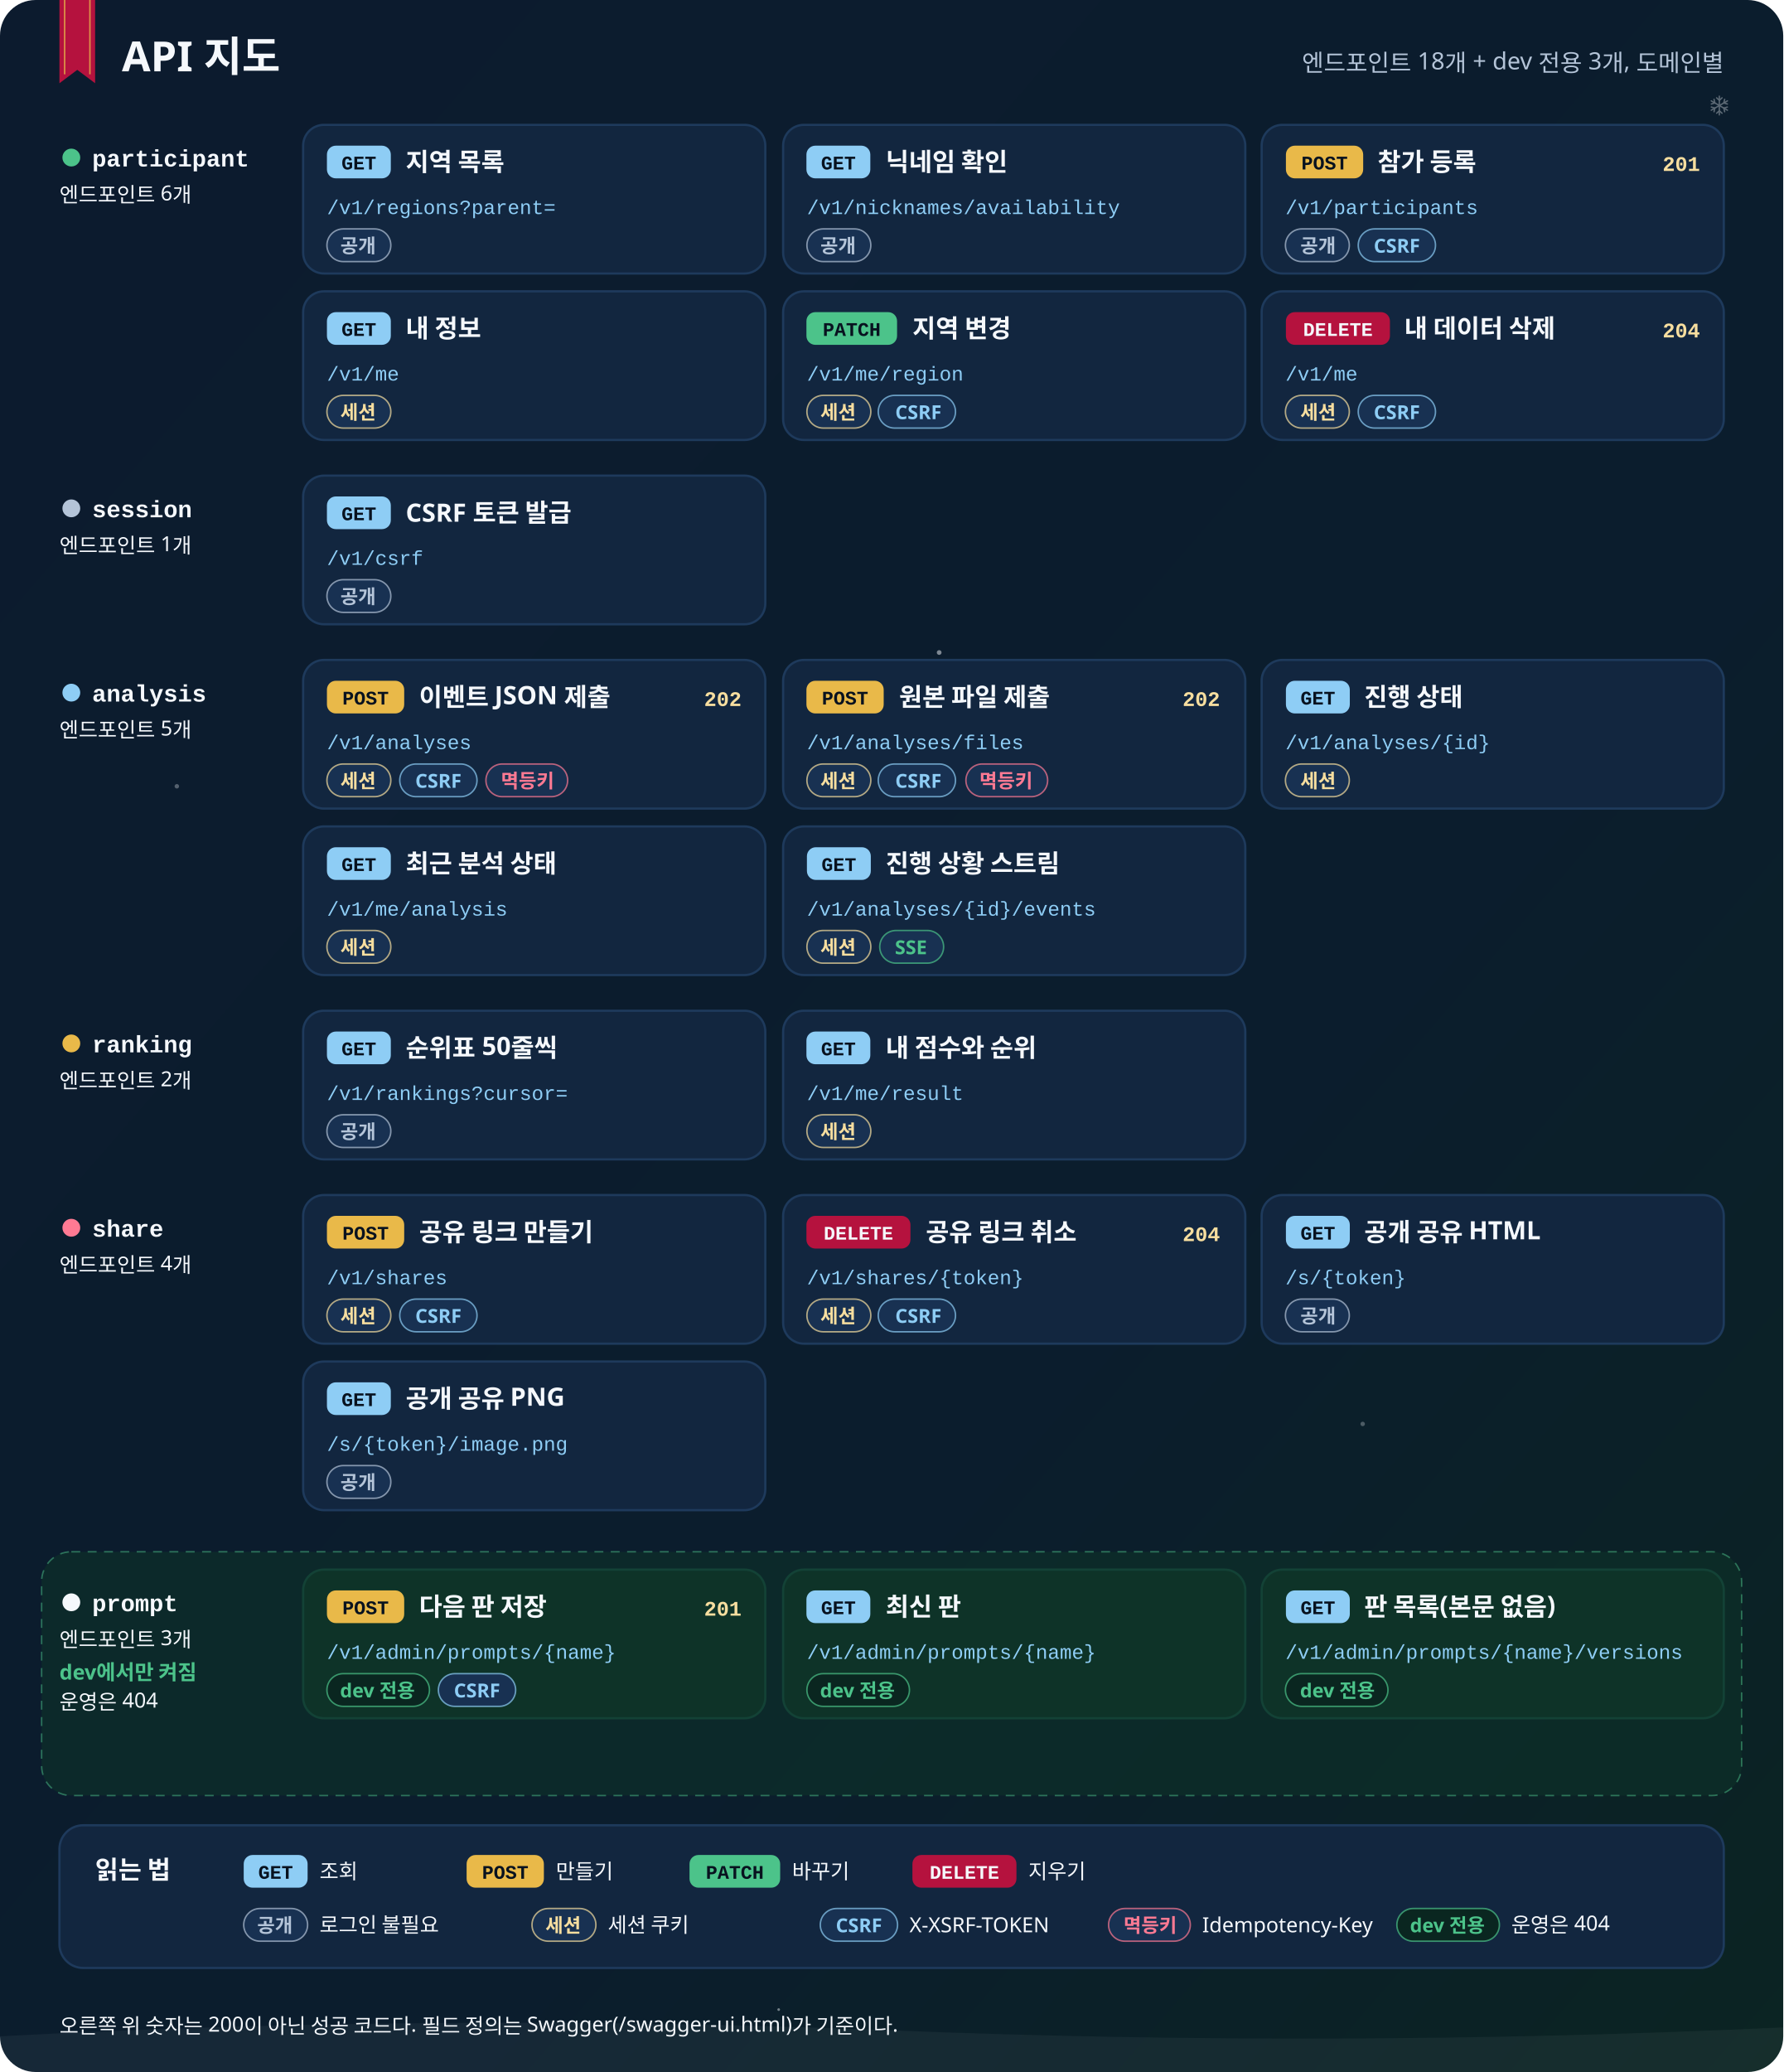
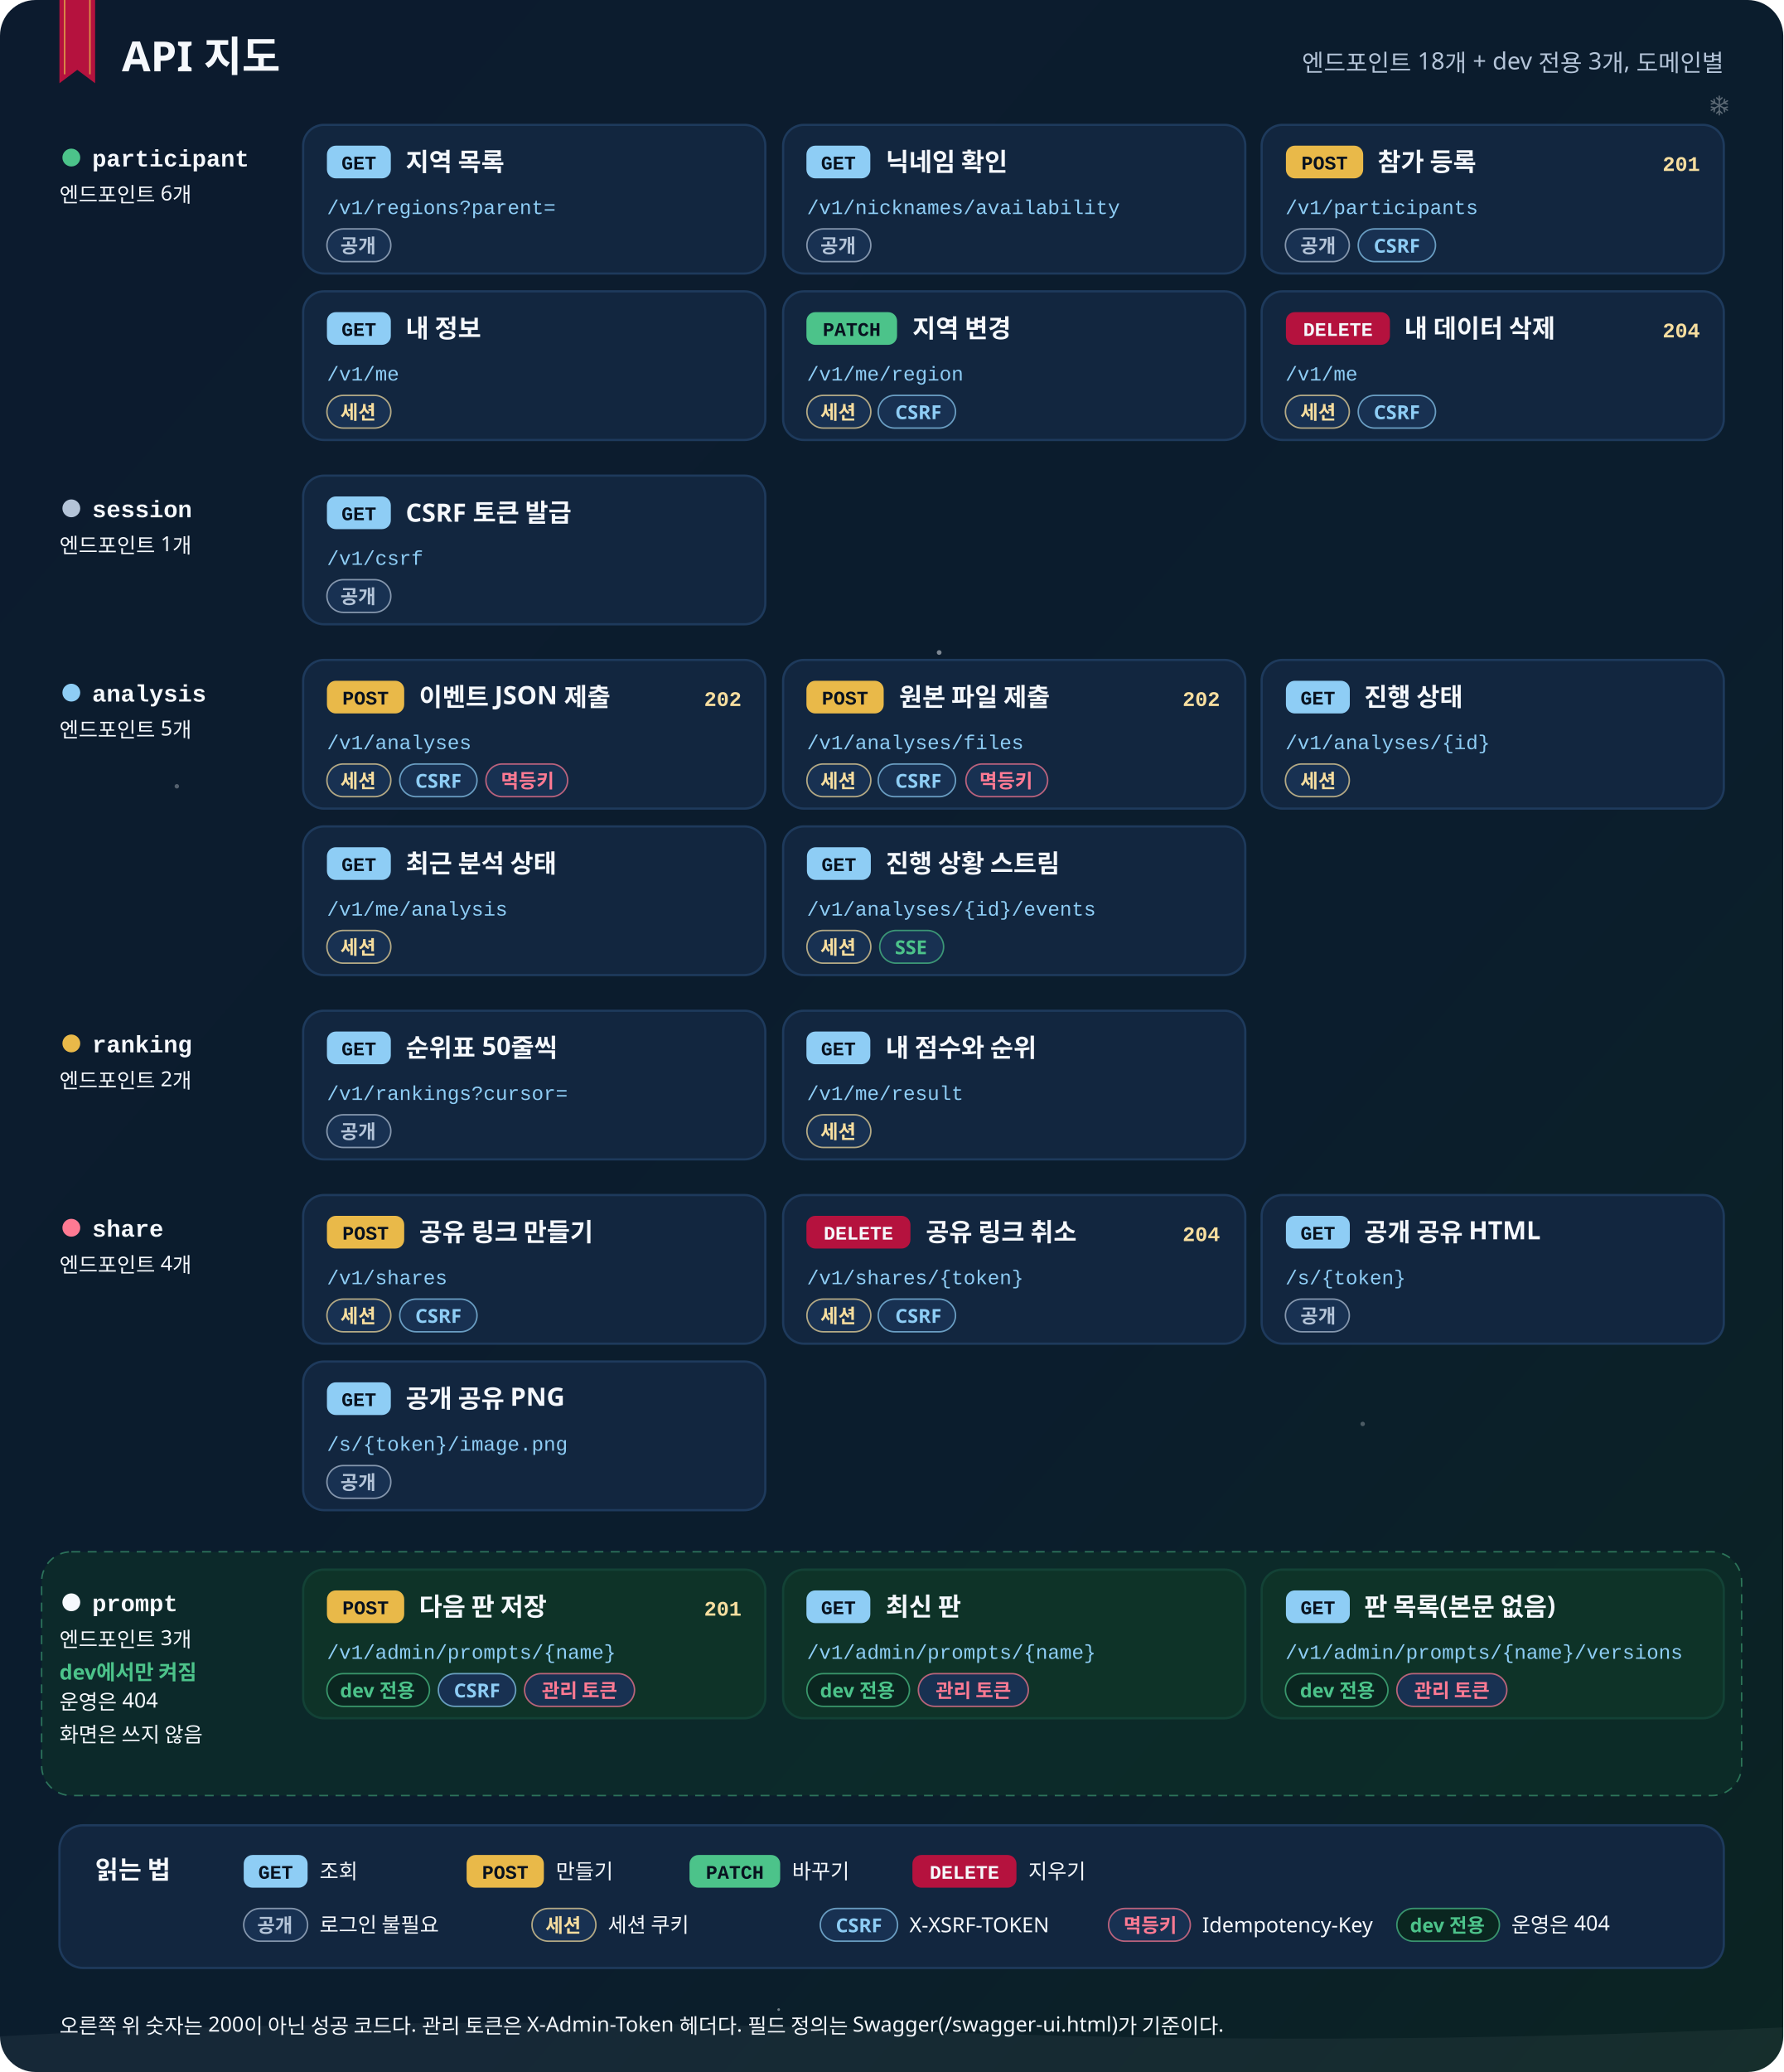
- <svg xmlns="http://www.w3.org/2000/svg" xmlns:xlink="http://www.w3.org/1999/xlink" viewBox="0 0 1200 1394" width="1200" height="1394" role="img" aria-label="API 지도: 엔드포인트 18개와 dev 전용 프롬프트 관리 3개를 도메인별 카드로 보여 준다. 카드마다 메서드, 하는 일, 경로, 성공 코드, 공개·세션·CSRF·멱등키 표시가 있다. 프롬프트 관리 API는 dev에서만 켜지고 운영은 404다">
+ <svg xmlns="http://www.w3.org/2000/svg" xmlns:xlink="http://www.w3.org/1999/xlink" viewBox="0 0 1200 1394" width="1200" height="1394" role="img" aria-label="API 지도: 엔드포인트 18개와 dev 전용 프롬프트 관리 3개를 도메인별 카드로 보여 준다. 카드마다 메서드, 하는 일, 경로, 성공 코드, 공개·세션·CSRF·멱등키 표시가 있다. 프롬프트 관리 API는 dev에서만 켜지고 X-Admin-Token 관리 토큰이 있어야 하며 운영은 404다. 화면은 이 API를 쓰지 않는다">
  <defs>
    <linearGradient id="bg" x1="0" y1="0" x2="1" y2="1">
      <stop offset="0" stop-color="#0C1B2E" />
      <stop offset="0.62" stop-color="#0B1D2D" />
      <stop offset="1" stop-color="#0B2422" />
    </linearGradient>
    <marker id="arr" viewBox="0 0 10 10" refX="9" refY="5" markerWidth="7" markerHeight="7" orient="auto">
      <path d="M0,0 L10,5 L0,10 z" fill="#B4C4D8" />
    </marker>
    <marker id="arrLater" viewBox="0 0 10 10" refX="9" refY="5" markerWidth="7" markerHeight="7" orient="auto">
      <path d="M0,0 L10,5 L0,10 z" fill="#8DA3BE" />
    </marker>
    <symbol id="flake" viewBox="-10 -10 20 20" overflow="visible">
      <g fill="none" stroke-width="1.3" stroke-linecap="round">
        <g transform="rotate(0)">
          <path d="M0,-9 V9" />
          <path d="M-2.6,-7.4 L0,-5 L2.6,-7.4" />
          <path d="M-2.6,7.4 L0,5 L2.6,7.4" />
        </g>
        <g transform="rotate(60)">
          <path d="M0,-9 V9" />
          <path d="M-2.6,-7.4 L0,-5 L2.6,-7.4" />
          <path d="M-2.6,7.4 L0,5 L2.6,7.4" />
        </g>
        <g transform="rotate(120)">
          <path d="M0,-9 V9" />
          <path d="M-2.6,-7.4 L0,-5 L2.6,-7.4" />
          <path d="M-2.6,7.4 L0,5 L2.6,7.4" />
        </g>
      </g>
    </symbol>
    <style>
      text { font-family: 'Pretendard', 'Apple SD Gothic Neo', 'Malgun Gothic', 'Noto Sans KR', 'Segoe UI', system-ui, sans-serif; }
      text:not([fill]) { fill: #F5F8FC; }
      .card { fill: #12263F; stroke: #1E3A5C; stroke-width: 1.5; }
      .inner { fill: #183152; stroke: #2B4A70; stroke-width: 1; }
      .ghost { fill: #0C1B2E; stroke: #8DA3BE; stroke-width: 1.5; stroke-dasharray: 6 5; }
      .dev { fill: #0E3328; stroke: #134236; stroke-width: 1.5; }
      .h { font-size: 17px; font-weight: 700; }
      .s { font-size: 14px; fill: #B4C4D8; }
      .code { font-family: ui-monospace, 'SF Mono', 'D2Coding', Consolas, 'Liberation Mono', monospace; font-size: 14px; fill: #8ECDF5; }
      .line { stroke: #B4C4D8; stroke-width: 2; fill: none; }
      .later { stroke: #8DA3BE; stroke-width: 2; fill: none; stroke-dasharray: 6 5; }
      
    </style>
  </defs>
  <rect width="1200" height="1394" rx="24" fill="url(#bg)" />
  <path d="M0,1370 Q300,1354 600,1366 T1200,1364 V1370 A24,24 0 0 1 1176,1394 H24 A24,24 0 0 1 0,1370 z" fill="#F5F8FC" opacity="0.05" />
  <g fill="#F5F8FC">
    <circle cx="654" cy="1095" r="1.8" opacity="0.32" />
    <circle cx="917" cy="958" r="1.5" opacity="0.28" />
    <circle cx="119" cy="529" r="1.5" opacity="0.31" />
    <circle cx="632" cy="439" r="1.6" opacity="0.49" />
    <circle cx="524" cy="1352" r="0.9" opacity="0.45" />
    <circle cx="1035" cy="216" r="1.5" opacity="0.39" />
  </g>
  <path d="M40,0 H64 V56 L52,47 L40,56 z" fill="#B5123E" />
  <path d="M43.5,0 V50 M60.5,0 V50" stroke="#E9B949" stroke-width="1" opacity="0.75" />
  <text x="82" y="48" font-size="28" font-weight="800">API 지도</text>
  <text x="1160" y="48" text-anchor="end" font-size="16" fill="#B4C4D8">엔드포인트 18개 + dev 전용 3개, 도메인별</text>
  <use href="#flake" xlink:href="#flake" x="1150" y="64" width="14" height="14" stroke="#F5F8FC" opacity="0.35" />
  <circle cx="48" cy="106" r="6" fill="#4CC38A" />
  <text x="62" y="112" style="font-family: ui-monospace, 'SF Mono', 'D2Coding', Consolas, 'Liberation Mono', monospace;" font-size="16" font-weight="700">participant</text>
  <text x="40" y="136" class="s">엔드포인트 6개</text>
  <rect class="card" x="204" y="84" width="311" height="100" rx="14" />
  <rect x="220.0" y="98" width="43" height="22" rx="6" fill="#8ECDF5" />
  <text x="241.5" y="114" text-anchor="middle" style="font-family: ui-monospace, 'SF Mono', 'D2Coding', Consolas, 'Liberation Mono', monospace;" font-size="13" font-weight="800" fill="#08121F">GET</text>
  <text x="273" y="115" class="h">지역 목록</text>
  <text x="220" y="144" style="font-family: ui-monospace, 'SF Mono', 'D2Coding', Consolas, 'Liberation Mono', monospace;" font-size="13.5" fill="#8ECDF5">/v1/regions?parent=</text>
  <rect x="220" y="154" width="43" height="22" rx="11" fill="#183152" stroke="#B4C4D8" stroke-opacity="0.7" />
  <text x="241" y="170" text-anchor="middle" font-size="13" font-weight="700" fill="#B4C4D8">공개</text>
  <rect class="card" x="527" y="84" width="311" height="100" rx="14" />
  <rect x="542.667" y="98" width="43" height="22" rx="6" fill="#8ECDF5" />
  <text x="564.167" y="114" text-anchor="middle" style="font-family: ui-monospace, 'SF Mono', 'D2Coding', Consolas, 'Liberation Mono', monospace;" font-size="13" font-weight="800" fill="#08121F">GET</text>
  <text x="596" y="115" class="h">닉네임 확인</text>
  <text x="543" y="144" style="font-family: ui-monospace, 'SF Mono', 'D2Coding', Consolas, 'Liberation Mono', monospace;" font-size="13.5" fill="#8ECDF5">/v1/nicknames/availability</text>
  <rect x="543" y="154" width="43" height="22" rx="11" fill="#183152" stroke="#B4C4D8" stroke-opacity="0.7" />
  <text x="564" y="170" text-anchor="middle" font-size="13" font-weight="700" fill="#B4C4D8">공개</text>
  <rect class="card" x="849" y="84" width="311" height="100" rx="14" />
  <rect x="865.333" y="98" width="52" height="22" rx="6" fill="#E9B949" />
  <text x="891.333" y="114" text-anchor="middle" style="font-family: ui-monospace, 'SF Mono', 'D2Coding', Consolas, 'Liberation Mono', monospace;" font-size="13" font-weight="800" fill="#08121F">POST</text>
  <text x="927" y="115" class="h">참가 등록</text>
  <text x="1144" y="115" text-anchor="end" style="font-family: ui-monospace, 'SF Mono', 'D2Coding', Consolas, 'Liberation Mono', monospace;" font-size="14" font-weight="700" fill="#F7DE9F">201</text>
  <text x="865" y="144" style="font-family: ui-monospace, 'SF Mono', 'D2Coding', Consolas, 'Liberation Mono', monospace;" font-size="13.5" fill="#8ECDF5">/v1/participants</text>
  <rect x="865" y="154" width="43" height="22" rx="11" fill="#183152" stroke="#B4C4D8" stroke-opacity="0.7" />
  <text x="887" y="170" text-anchor="middle" font-size="13" font-weight="700" fill="#B4C4D8">공개</text>
  <rect x="914" y="154" width="52" height="22" rx="11" fill="#183152" stroke="#8ECDF5" stroke-opacity="0.7" />
  <text x="940" y="170" text-anchor="middle" font-size="13" font-weight="700" fill="#8ECDF5">CSRF</text>
  <rect class="card" x="204" y="196" width="311" height="100" rx="14" />
  <rect x="220.0" y="210" width="43" height="22" rx="6" fill="#8ECDF5" />
  <text x="241.5" y="226" text-anchor="middle" style="font-family: ui-monospace, 'SF Mono', 'D2Coding', Consolas, 'Liberation Mono', monospace;" font-size="13" font-weight="800" fill="#08121F">GET</text>
  <text x="273" y="227" class="h">내 정보</text>
  <text x="220" y="256" style="font-family: ui-monospace, 'SF Mono', 'D2Coding', Consolas, 'Liberation Mono', monospace;" font-size="13.5" fill="#8ECDF5">/v1/me</text>
  <rect x="220" y="266" width="43" height="22" rx="11" fill="#183152" stroke="#F7DE9F" stroke-opacity="0.7" />
  <text x="241" y="282" text-anchor="middle" font-size="13" font-weight="700" fill="#F7DE9F">세션</text>
  <rect class="card" x="527" y="196" width="311" height="100" rx="14" />
  <rect x="542.667" y="210" width="61" height="22" rx="6" fill="#4CC38A" />
  <text x="573.167" y="226" text-anchor="middle" style="font-family: ui-monospace, 'SF Mono', 'D2Coding', Consolas, 'Liberation Mono', monospace;" font-size="13" font-weight="800" fill="#08121F">PATCH</text>
  <text x="614" y="227" class="h">지역 변경</text>
  <text x="543" y="256" style="font-family: ui-monospace, 'SF Mono', 'D2Coding', Consolas, 'Liberation Mono', monospace;" font-size="13.5" fill="#8ECDF5">/v1/me/region</text>
  <rect x="543" y="266" width="43" height="22" rx="11" fill="#183152" stroke="#F7DE9F" stroke-opacity="0.7" />
  <text x="564" y="282" text-anchor="middle" font-size="13" font-weight="700" fill="#F7DE9F">세션</text>
  <rect x="591" y="266" width="52" height="22" rx="11" fill="#183152" stroke="#8ECDF5" stroke-opacity="0.7" />
  <text x="618" y="282" text-anchor="middle" font-size="13" font-weight="700" fill="#8ECDF5">CSRF</text>
  <rect class="card" x="849" y="196" width="311" height="100" rx="14" />
  <rect x="865.333" y="210" width="70" height="22" rx="6" fill="#B5123E" />
  <text x="900.333" y="226" text-anchor="middle" style="font-family: ui-monospace, 'SF Mono', 'D2Coding', Consolas, 'Liberation Mono', monospace;" font-size="13" font-weight="800" fill="#F5F8FC">DELETE</text>
  <text x="945" y="227" class="h">내 데이터 삭제</text>
  <text x="1144" y="227" text-anchor="end" style="font-family: ui-monospace, 'SF Mono', 'D2Coding', Consolas, 'Liberation Mono', monospace;" font-size="14" font-weight="700" fill="#F7DE9F">204</text>
  <text x="865" y="256" style="font-family: ui-monospace, 'SF Mono', 'D2Coding', Consolas, 'Liberation Mono', monospace;" font-size="13.5" fill="#8ECDF5">/v1/me</text>
  <rect x="865" y="266" width="43" height="22" rx="11" fill="#183152" stroke="#F7DE9F" stroke-opacity="0.7" />
  <text x="887" y="282" text-anchor="middle" font-size="13" font-weight="700" fill="#F7DE9F">세션</text>
  <rect x="914" y="266" width="52" height="22" rx="11" fill="#183152" stroke="#8ECDF5" stroke-opacity="0.7" />
  <text x="940" y="282" text-anchor="middle" font-size="13" font-weight="700" fill="#8ECDF5">CSRF</text>
  <circle cx="48" cy="342" r="6" fill="#B4C4D8" />
  <text x="62" y="348" style="font-family: ui-monospace, 'SF Mono', 'D2Coding', Consolas, 'Liberation Mono', monospace;" font-size="16" font-weight="700">session</text>
  <text x="40" y="372" class="s">엔드포인트 1개</text>
  <rect class="card" x="204" y="320" width="311" height="100" rx="14" />
  <rect x="220.0" y="334" width="43" height="22" rx="6" fill="#8ECDF5" />
  <text x="241.5" y="350" text-anchor="middle" style="font-family: ui-monospace, 'SF Mono', 'D2Coding', Consolas, 'Liberation Mono', monospace;" font-size="13" font-weight="800" fill="#08121F">GET</text>
  <text x="273" y="351" class="h">CSRF 토큰 발급</text>
  <text x="220" y="380" style="font-family: ui-monospace, 'SF Mono', 'D2Coding', Consolas, 'Liberation Mono', monospace;" font-size="13.5" fill="#8ECDF5">/v1/csrf</text>
  <rect x="220" y="390" width="43" height="22" rx="11" fill="#183152" stroke="#B4C4D8" stroke-opacity="0.7" />
  <text x="241" y="406" text-anchor="middle" font-size="13" font-weight="700" fill="#B4C4D8">공개</text>
  <circle cx="48" cy="466" r="6" fill="#8ECDF5" />
  <text x="62" y="472" style="font-family: ui-monospace, 'SF Mono', 'D2Coding', Consolas, 'Liberation Mono', monospace;" font-size="16" font-weight="700">analysis</text>
  <text x="40" y="496" class="s">엔드포인트 5개</text>
  <rect class="card" x="204" y="444" width="311" height="100" rx="14" />
  <rect x="220.0" y="458" width="52" height="22" rx="6" fill="#E9B949" />
  <text x="246.0" y="474" text-anchor="middle" style="font-family: ui-monospace, 'SF Mono', 'D2Coding', Consolas, 'Liberation Mono', monospace;" font-size="13" font-weight="800" fill="#08121F">POST</text>
  <text x="282" y="475" class="h">이벤트 JSON 제출</text>
  <text x="499" y="475" text-anchor="end" style="font-family: ui-monospace, 'SF Mono', 'D2Coding', Consolas, 'Liberation Mono', monospace;" font-size="14" font-weight="700" fill="#F7DE9F">202</text>
  <text x="220" y="504" style="font-family: ui-monospace, 'SF Mono', 'D2Coding', Consolas, 'Liberation Mono', monospace;" font-size="13.5" fill="#8ECDF5">/v1/analyses</text>
  <rect x="220" y="514" width="43" height="22" rx="11" fill="#183152" stroke="#F7DE9F" stroke-opacity="0.7" />
  <text x="241" y="530" text-anchor="middle" font-size="13" font-weight="700" fill="#F7DE9F">세션</text>
  <rect x="269" y="514" width="52" height="22" rx="11" fill="#183152" stroke="#8ECDF5" stroke-opacity="0.7" />
  <text x="295" y="530" text-anchor="middle" font-size="13" font-weight="700" fill="#8ECDF5">CSRF</text>
  <rect x="327" y="514" width="55" height="22" rx="11" fill="#183152" stroke="#FF7A93" stroke-opacity="0.7" />
  <text x="355" y="530" text-anchor="middle" font-size="13" font-weight="700" fill="#FF7A93">멱등키</text>
  <rect class="card" x="527" y="444" width="311" height="100" rx="14" />
  <rect x="542.667" y="458" width="52" height="22" rx="6" fill="#E9B949" />
  <text x="568.667" y="474" text-anchor="middle" style="font-family: ui-monospace, 'SF Mono', 'D2Coding', Consolas, 'Liberation Mono', monospace;" font-size="13" font-weight="800" fill="#08121F">POST</text>
  <text x="605" y="475" class="h">원본 파일 제출</text>
  <text x="821" y="475" text-anchor="end" style="font-family: ui-monospace, 'SF Mono', 'D2Coding', Consolas, 'Liberation Mono', monospace;" font-size="14" font-weight="700" fill="#F7DE9F">202</text>
  <text x="543" y="504" style="font-family: ui-monospace, 'SF Mono', 'D2Coding', Consolas, 'Liberation Mono', monospace;" font-size="13.5" fill="#8ECDF5">/v1/analyses/files</text>
  <rect x="543" y="514" width="43" height="22" rx="11" fill="#183152" stroke="#F7DE9F" stroke-opacity="0.7" />
  <text x="564" y="530" text-anchor="middle" font-size="13" font-weight="700" fill="#F7DE9F">세션</text>
  <rect x="591" y="514" width="52" height="22" rx="11" fill="#183152" stroke="#8ECDF5" stroke-opacity="0.7" />
  <text x="618" y="530" text-anchor="middle" font-size="13" font-weight="700" fill="#8ECDF5">CSRF</text>
  <rect x="650" y="514" width="55" height="22" rx="11" fill="#183152" stroke="#FF7A93" stroke-opacity="0.7" />
  <text x="677" y="530" text-anchor="middle" font-size="13" font-weight="700" fill="#FF7A93">멱등키</text>
  <rect class="card" x="849" y="444" width="311" height="100" rx="14" />
  <rect x="865.333" y="458" width="43" height="22" rx="6" fill="#8ECDF5" />
  <text x="886.833" y="474" text-anchor="middle" style="font-family: ui-monospace, 'SF Mono', 'D2Coding', Consolas, 'Liberation Mono', monospace;" font-size="13" font-weight="800" fill="#08121F">GET</text>
  <text x="918" y="475" class="h">진행 상태</text>
  <text x="865" y="504" style="font-family: ui-monospace, 'SF Mono', 'D2Coding', Consolas, 'Liberation Mono', monospace;" font-size="13.5" fill="#8ECDF5">/v1/analyses/{id}</text>
  <rect x="865" y="514" width="43" height="22" rx="11" fill="#183152" stroke="#F7DE9F" stroke-opacity="0.7" />
  <text x="887" y="530" text-anchor="middle" font-size="13" font-weight="700" fill="#F7DE9F">세션</text>
  <rect class="card" x="204" y="556" width="311" height="100" rx="14" />
  <rect x="220.0" y="570" width="43" height="22" rx="6" fill="#8ECDF5" />
  <text x="241.5" y="586" text-anchor="middle" style="font-family: ui-monospace, 'SF Mono', 'D2Coding', Consolas, 'Liberation Mono', monospace;" font-size="13" font-weight="800" fill="#08121F">GET</text>
  <text x="273" y="587" class="h">최근 분석 상태</text>
  <text x="220" y="616" style="font-family: ui-monospace, 'SF Mono', 'D2Coding', Consolas, 'Liberation Mono', monospace;" font-size="13.5" fill="#8ECDF5">/v1/me/analysis</text>
  <rect x="220" y="626" width="43" height="22" rx="11" fill="#183152" stroke="#F7DE9F" stroke-opacity="0.7" />
  <text x="241" y="642" text-anchor="middle" font-size="13" font-weight="700" fill="#F7DE9F">세션</text>
  <rect class="card" x="527" y="556" width="311" height="100" rx="14" />
  <rect x="543.0" y="570" width="43" height="22" rx="6" fill="#8ECDF5" />
  <text x="564.5" y="586" text-anchor="middle" style="font-family: ui-monospace, 'SF Mono', 'D2Coding', Consolas, 'Liberation Mono', monospace;" font-size="13" font-weight="800" fill="#08121F">GET</text>
  <text x="596" y="587" class="h">진행 상황 스트림</text>
  <text x="543" y="616" style="font-family: ui-monospace, 'SF Mono', 'D2Coding', Consolas, 'Liberation Mono', monospace;" font-size="13.5" fill="#8ECDF5">/v1/analyses/{id}/events</text>
  <rect x="543" y="626" width="43" height="22" rx="11" fill="#183152" stroke="#F7DE9F" stroke-opacity="0.7" />
  <text x="564" y="642" text-anchor="middle" font-size="13" font-weight="700" fill="#F7DE9F">세션</text>
  <rect x="592" y="626" width="43" height="22" rx="11" fill="#183152" stroke="#4CC38A" stroke-opacity="0.7" />
  <text x="613" y="642" text-anchor="middle" font-size="13" font-weight="700" fill="#4CC38A">SSE</text>
  <circle cx="48" cy="702" r="6" fill="#E9B949" />
  <text x="62" y="708" style="font-family: ui-monospace, 'SF Mono', 'D2Coding', Consolas, 'Liberation Mono', monospace;" font-size="16" font-weight="700">ranking</text>
  <text x="40" y="732" class="s">엔드포인트 2개</text>
  <rect class="card" x="204" y="680" width="311" height="100" rx="14" />
  <rect x="220.0" y="694" width="43" height="22" rx="6" fill="#8ECDF5" />
  <text x="241.5" y="710" text-anchor="middle" style="font-family: ui-monospace, 'SF Mono', 'D2Coding', Consolas, 'Liberation Mono', monospace;" font-size="13" font-weight="800" fill="#08121F">GET</text>
  <text x="273" y="711" class="h">순위표 50줄씩</text>
  <text x="220" y="740" style="font-family: ui-monospace, 'SF Mono', 'D2Coding', Consolas, 'Liberation Mono', monospace;" font-size="13.5" fill="#8ECDF5">/v1/rankings?cursor=</text>
  <rect x="220" y="750" width="43" height="22" rx="11" fill="#183152" stroke="#B4C4D8" stroke-opacity="0.7" />
  <text x="241" y="766" text-anchor="middle" font-size="13" font-weight="700" fill="#B4C4D8">공개</text>
  <rect class="card" x="527" y="680" width="311" height="100" rx="14" />
  <rect x="542.667" y="694" width="43" height="22" rx="6" fill="#8ECDF5" />
  <text x="564.167" y="710" text-anchor="middle" style="font-family: ui-monospace, 'SF Mono', 'D2Coding', Consolas, 'Liberation Mono', monospace;" font-size="13" font-weight="800" fill="#08121F">GET</text>
  <text x="596" y="711" class="h">내 점수와 순위</text>
  <text x="543" y="740" style="font-family: ui-monospace, 'SF Mono', 'D2Coding', Consolas, 'Liberation Mono', monospace;" font-size="13.5" fill="#8ECDF5">/v1/me/result</text>
  <rect x="543" y="750" width="43" height="22" rx="11" fill="#183152" stroke="#F7DE9F" stroke-opacity="0.7" />
  <text x="564" y="766" text-anchor="middle" font-size="13" font-weight="700" fill="#F7DE9F">세션</text>
  <circle cx="48" cy="826" r="6" fill="#FF7A93" />
  <text x="62" y="832" style="font-family: ui-monospace, 'SF Mono', 'D2Coding', Consolas, 'Liberation Mono', monospace;" font-size="16" font-weight="700">share</text>
  <text x="40" y="856" class="s">엔드포인트 4개</text>
  <rect class="card" x="204" y="804" width="311" height="100" rx="14" />
  <rect x="220.0" y="818" width="52" height="22" rx="6" fill="#E9B949" />
  <text x="246.0" y="834" text-anchor="middle" style="font-family: ui-monospace, 'SF Mono', 'D2Coding', Consolas, 'Liberation Mono', monospace;" font-size="13" font-weight="800" fill="#08121F">POST</text>
  <text x="282" y="835" class="h">공유 링크 만들기</text>
  <text x="220" y="864" style="font-family: ui-monospace, 'SF Mono', 'D2Coding', Consolas, 'Liberation Mono', monospace;" font-size="13.5" fill="#8ECDF5">/v1/shares</text>
  <rect x="220" y="874" width="43" height="22" rx="11" fill="#183152" stroke="#F7DE9F" stroke-opacity="0.7" />
  <text x="241" y="890" text-anchor="middle" font-size="13" font-weight="700" fill="#F7DE9F">세션</text>
  <rect x="269" y="874" width="52" height="22" rx="11" fill="#183152" stroke="#8ECDF5" stroke-opacity="0.7" />
  <text x="295" y="890" text-anchor="middle" font-size="13" font-weight="700" fill="#8ECDF5">CSRF</text>
  <rect class="card" x="527" y="804" width="311" height="100" rx="14" />
  <rect x="542.667" y="818" width="70" height="22" rx="6" fill="#B5123E" />
  <text x="577.667" y="834" text-anchor="middle" style="font-family: ui-monospace, 'SF Mono', 'D2Coding', Consolas, 'Liberation Mono', monospace;" font-size="13" font-weight="800" fill="#F5F8FC">DELETE</text>
  <text x="623" y="835" class="h">공유 링크 취소</text>
  <text x="821" y="835" text-anchor="end" style="font-family: ui-monospace, 'SF Mono', 'D2Coding', Consolas, 'Liberation Mono', monospace;" font-size="14" font-weight="700" fill="#F7DE9F">204</text>
  <text x="543" y="864" style="font-family: ui-monospace, 'SF Mono', 'D2Coding', Consolas, 'Liberation Mono', monospace;" font-size="13.5" fill="#8ECDF5">/v1/shares/{token}</text>
  <rect x="543" y="874" width="43" height="22" rx="11" fill="#183152" stroke="#F7DE9F" stroke-opacity="0.7" />
  <text x="564" y="890" text-anchor="middle" font-size="13" font-weight="700" fill="#F7DE9F">세션</text>
  <rect x="591" y="874" width="52" height="22" rx="11" fill="#183152" stroke="#8ECDF5" stroke-opacity="0.7" />
  <text x="618" y="890" text-anchor="middle" font-size="13" font-weight="700" fill="#8ECDF5">CSRF</text>
  <rect class="card" x="849" y="804" width="311" height="100" rx="14" />
  <rect x="865.333" y="818" width="43" height="22" rx="6" fill="#8ECDF5" />
  <text x="886.833" y="834" text-anchor="middle" style="font-family: ui-monospace, 'SF Mono', 'D2Coding', Consolas, 'Liberation Mono', monospace;" font-size="13" font-weight="800" fill="#08121F">GET</text>
  <text x="918" y="835" class="h">공개 공유 HTML</text>
  <text x="865" y="864" style="font-family: ui-monospace, 'SF Mono', 'D2Coding', Consolas, 'Liberation Mono', monospace;" font-size="13.5" fill="#8ECDF5">/s/{token}</text>
  <rect x="865" y="874" width="43" height="22" rx="11" fill="#183152" stroke="#B4C4D8" stroke-opacity="0.7" />
  <text x="887" y="890" text-anchor="middle" font-size="13" font-weight="700" fill="#B4C4D8">공개</text>
  <rect class="card" x="204" y="916" width="311" height="100" rx="14" />
  <rect x="220.0" y="930" width="43" height="22" rx="6" fill="#8ECDF5" />
  <text x="241.5" y="946" text-anchor="middle" style="font-family: ui-monospace, 'SF Mono', 'D2Coding', Consolas, 'Liberation Mono', monospace;" font-size="13" font-weight="800" fill="#08121F">GET</text>
  <text x="273" y="947" class="h">공개 공유 PNG</text>
  <text x="220" y="976" style="font-family: ui-monospace, 'SF Mono', 'D2Coding', Consolas, 'Liberation Mono', monospace;" font-size="13.5" fill="#8ECDF5">/s/{token}/image.png</text>
  <rect x="220" y="986" width="43" height="22" rx="11" fill="#183152" stroke="#B4C4D8" stroke-opacity="0.7" />
  <text x="241" y="1002" text-anchor="middle" font-size="13" font-weight="700" fill="#B4C4D8">공개</text>
  <rect x="28" y="1044" width="1144" height="164" rx="20" fill="#0E3328" fill-opacity="0.55" stroke="#4CC38A" stroke-opacity="0.5" stroke-dasharray="6 5" />
  <circle cx="48" cy="1078" r="6" fill="#F5F8FC" />
  <text x="62" y="1084" style="font-family: ui-monospace, 'SF Mono', 'D2Coding', Consolas, 'Liberation Mono', monospace;" font-size="16" font-weight="700">prompt</text>
  <text x="40" y="1108" class="s">엔드포인트 3개</text>
  <text x="40" y="1130" font-size="14" font-weight="700" fill="#4CC38A">dev에서만 켜짐</text>
  <text x="40" y="1150" class="s">운영은 404</text>
+   <text x="40" y="1172" class="s">화면은 쓰지 않음</text>
  <rect class="dev" x="204" y="1056" width="311" height="100" rx="14" />
  <rect x="220.0" y="1070" width="52" height="22" rx="6" fill="#E9B949" />
  <text x="246.0" y="1086" text-anchor="middle" style="font-family: ui-monospace, 'SF Mono', 'D2Coding', Consolas, 'Liberation Mono', monospace;" font-size="13" font-weight="800" fill="#08121F">POST</text>
  <text x="282" y="1087" class="h">다음 판 저장</text>
  <text x="499" y="1087" text-anchor="end" style="font-family: ui-monospace, 'SF Mono', 'D2Coding', Consolas, 'Liberation Mono', monospace;" font-size="14" font-weight="700" fill="#F7DE9F">201</text>
  <text x="220" y="1116" style="font-family: ui-monospace, 'SF Mono', 'D2Coding', Consolas, 'Liberation Mono', monospace;" font-size="13.5" fill="#8ECDF5">/v1/admin/prompts/{name}</text>
  <rect x="220" y="1126" width="69" height="22" rx="11" fill="#0A2620" stroke="#4CC38A" stroke-opacity="0.7" />
  <text x="254" y="1142" text-anchor="middle" font-size="13" font-weight="700" fill="#4CC38A">dev 전용</text>
  <rect x="295" y="1126" width="52" height="22" rx="11" fill="#183152" stroke="#8ECDF5" stroke-opacity="0.7" />
  <text x="321" y="1142" text-anchor="middle" font-size="13" font-weight="700" fill="#8ECDF5">CSRF</text>
+   <rect x="353" y="1126" width="74" height="22" rx="11" fill="#183152" stroke="#FF7A93" stroke-opacity="0.7" />
+   <text x="390" y="1142" text-anchor="middle" font-size="13" font-weight="700" fill="#FF7A93">관리 토큰</text>
  <rect class="dev" x="527" y="1056" width="311" height="100" rx="14" />
  <rect x="542.667" y="1070" width="43" height="22" rx="6" fill="#8ECDF5" />
  <text x="564.167" y="1086" text-anchor="middle" style="font-family: ui-monospace, 'SF Mono', 'D2Coding', Consolas, 'Liberation Mono', monospace;" font-size="13" font-weight="800" fill="#08121F">GET</text>
  <text x="596" y="1087" class="h">최신 판</text>
  <text x="543" y="1116" style="font-family: ui-monospace, 'SF Mono', 'D2Coding', Consolas, 'Liberation Mono', monospace;" font-size="13.5" fill="#8ECDF5">/v1/admin/prompts/{name}</text>
  <rect x="543" y="1126" width="69" height="22" rx="11" fill="#0A2620" stroke="#4CC38A" stroke-opacity="0.7" />
  <text x="577" y="1142" text-anchor="middle" font-size="13" font-weight="700" fill="#4CC38A">dev 전용</text>
+   <rect x="618" y="1126" width="74" height="22" rx="11" fill="#183152" stroke="#FF7A93" stroke-opacity="0.7" />
+   <text x="655" y="1142" text-anchor="middle" font-size="13" font-weight="700" fill="#FF7A93">관리 토큰</text>
  <rect class="dev" x="849" y="1056" width="311" height="100" rx="14" />
  <rect x="865.333" y="1070" width="43" height="22" rx="6" fill="#8ECDF5" />
  <text x="886.833" y="1086" text-anchor="middle" style="font-family: ui-monospace, 'SF Mono', 'D2Coding', Consolas, 'Liberation Mono', monospace;" font-size="13" font-weight="800" fill="#08121F">GET</text>
  <text x="918" y="1087" class="h">판 목록(본문 없음)</text>
  <text x="865" y="1116" style="font-family: ui-monospace, 'SF Mono', 'D2Coding', Consolas, 'Liberation Mono', monospace;" font-size="13.5" fill="#8ECDF5">/v1/admin/prompts/{name}/versions</text>
  <rect x="865" y="1126" width="69" height="22" rx="11" fill="#0A2620" stroke="#4CC38A" stroke-opacity="0.7" />
  <text x="900" y="1142" text-anchor="middle" font-size="13" font-weight="700" fill="#4CC38A">dev 전용</text>
+   <rect x="940" y="1126" width="74" height="22" rx="11" fill="#183152" stroke="#FF7A93" stroke-opacity="0.7" />
+   <text x="977" y="1142" text-anchor="middle" font-size="13" font-weight="700" fill="#FF7A93">관리 토큰</text>
  <rect class="card" x="40" y="1228" width="1120" height="96" rx="16" />
  <text x="64" y="1264" class="h">읽는 법</text>
  <rect x="164" y="1248" width="43" height="22" rx="6" fill="#8ECDF5" />
  <text x="185.5" y="1264" text-anchor="middle" style="font-family: ui-monospace, 'SF Mono', 'D2Coding', Consolas, 'Liberation Mono', monospace;" font-size="13" font-weight="800" fill="#08121F">GET</text>
  <text x="215" y="1264" class="s">조회</text>
  <rect x="314" y="1248" width="52" height="22" rx="6" fill="#E9B949" />
  <text x="340.0" y="1264" text-anchor="middle" style="font-family: ui-monospace, 'SF Mono', 'D2Coding', Consolas, 'Liberation Mono', monospace;" font-size="13" font-weight="800" fill="#08121F">POST</text>
  <text x="374" y="1264" class="s">만들기</text>
  <rect x="464" y="1248" width="61" height="22" rx="6" fill="#4CC38A" />
  <text x="494.5" y="1264" text-anchor="middle" style="font-family: ui-monospace, 'SF Mono', 'D2Coding', Consolas, 'Liberation Mono', monospace;" font-size="13" font-weight="800" fill="#08121F">PATCH</text>
  <text x="533" y="1264" class="s">바꾸기</text>
  <rect x="614" y="1248" width="70" height="22" rx="6" fill="#B5123E" />
  <text x="649.0" y="1264" text-anchor="middle" style="font-family: ui-monospace, 'SF Mono', 'D2Coding', Consolas, 'Liberation Mono', monospace;" font-size="13" font-weight="800" fill="#F5F8FC">DELETE</text>
  <text x="692" y="1264" class="s">지우기</text>
  <rect x="164" y="1284" width="43" height="22" rx="11" fill="#183152" stroke="#B4C4D8" stroke-opacity="0.7" />
  <text x="185" y="1300" text-anchor="middle" font-size="13" font-weight="700" fill="#B4C4D8">공개</text>
  <text x="215" y="1300" class="s">로그인 불필요</text>
  <rect x="358" y="1284" width="43" height="22" rx="11" fill="#183152" stroke="#F7DE9F" stroke-opacity="0.7" />
  <text x="379" y="1300" text-anchor="middle" font-size="13" font-weight="700" fill="#F7DE9F">세션</text>
  <text x="409" y="1300" class="s">세션 쿠키</text>
  <rect x="552" y="1284" width="52" height="22" rx="11" fill="#183152" stroke="#8ECDF5" stroke-opacity="0.7" />
  <text x="578" y="1300" text-anchor="middle" font-size="13" font-weight="700" fill="#8ECDF5">CSRF</text>
  <text x="612" y="1300" class="s">X-XSRF-TOKEN</text>
  <rect x="746" y="1284" width="55" height="22" rx="11" fill="#183152" stroke="#FF7A93" stroke-opacity="0.7" />
  <text x="774" y="1300" text-anchor="middle" font-size="13" font-weight="700" fill="#FF7A93">멱등키</text>
  <text x="809" y="1300" class="s">Idempotency-Key</text>
  <rect x="940" y="1284" width="69" height="22" rx="11" fill="#0A2620" stroke="#4CC38A" stroke-opacity="0.7" />
  <text x="974" y="1300" text-anchor="middle" font-size="13" font-weight="700" fill="#4CC38A">dev 전용</text>
  <text x="1017" y="1300" class="s">운영은 404</text>
-   <text x="40" y="1368" class="s">오른쪽 위 숫자는 200이 아닌 성공 코드다. 필드 정의는 Swagger(/swagger-ui.html)가 기준이다.</text>
+   <text x="40" y="1368" class="s">오른쪽 위 숫자는 200이 아닌 성공 코드다. 관리 토큰은 X-Admin-Token 헤더다. 필드 정의는 Swagger(/swagger-ui.html)가 기준이다.</text>
</svg>
